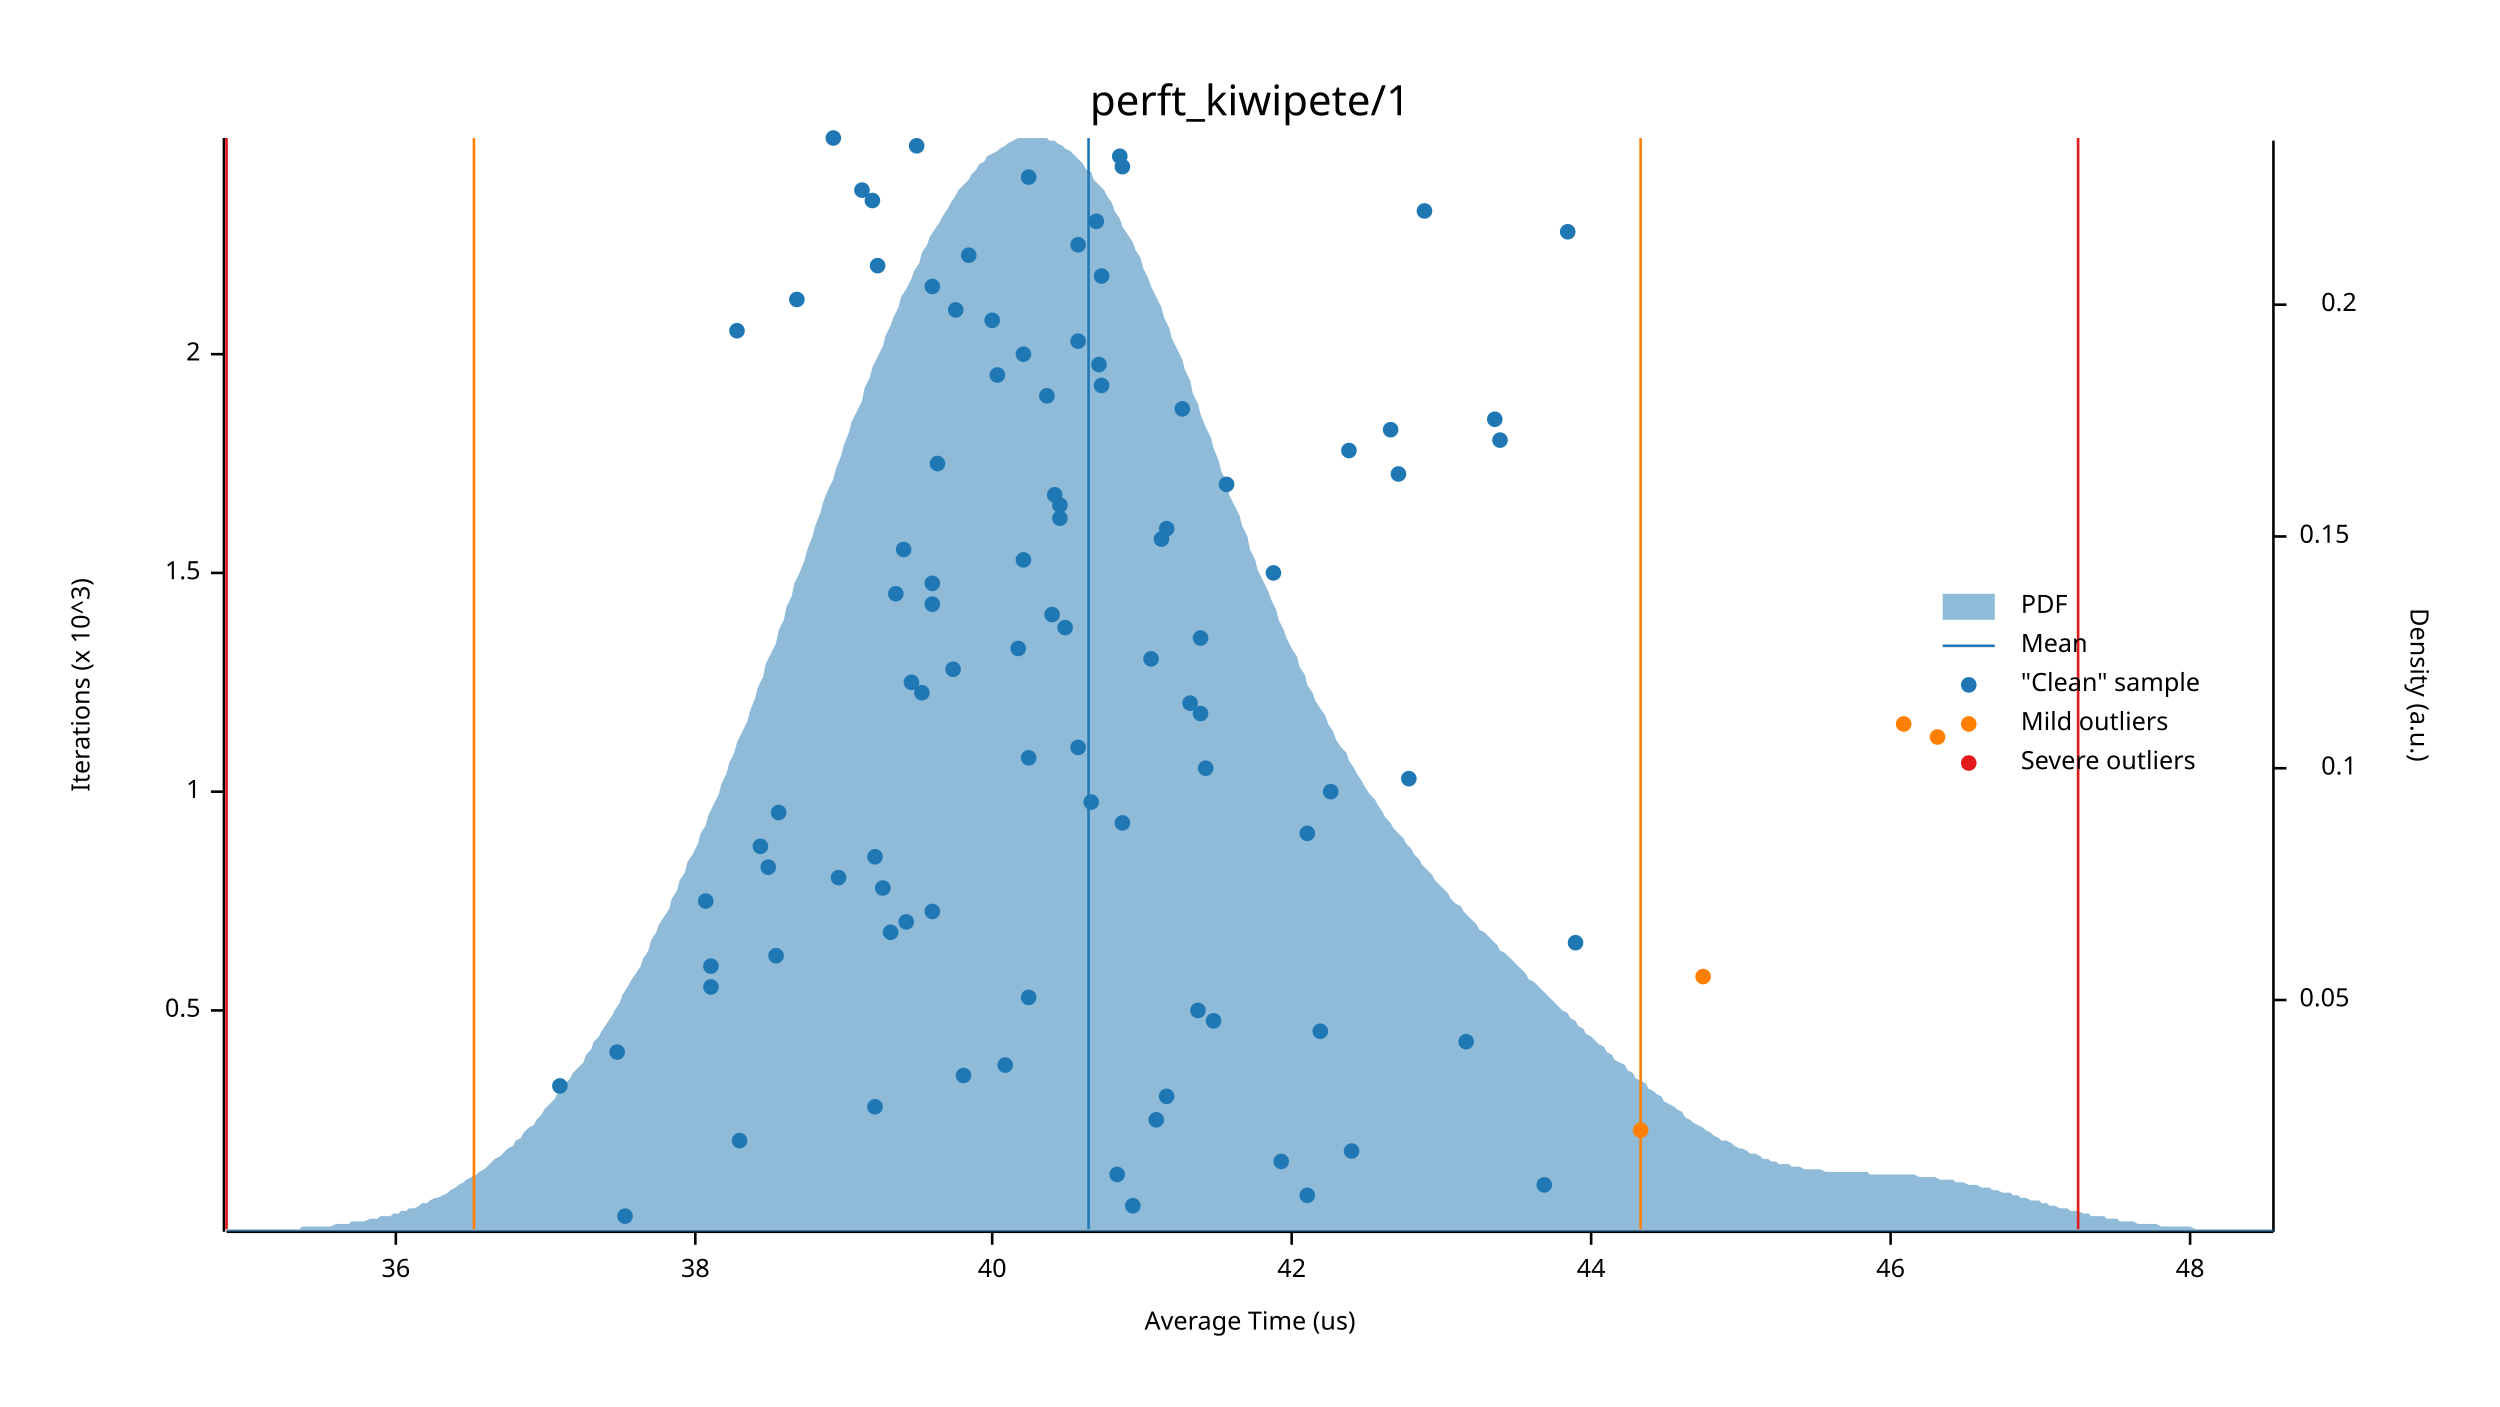
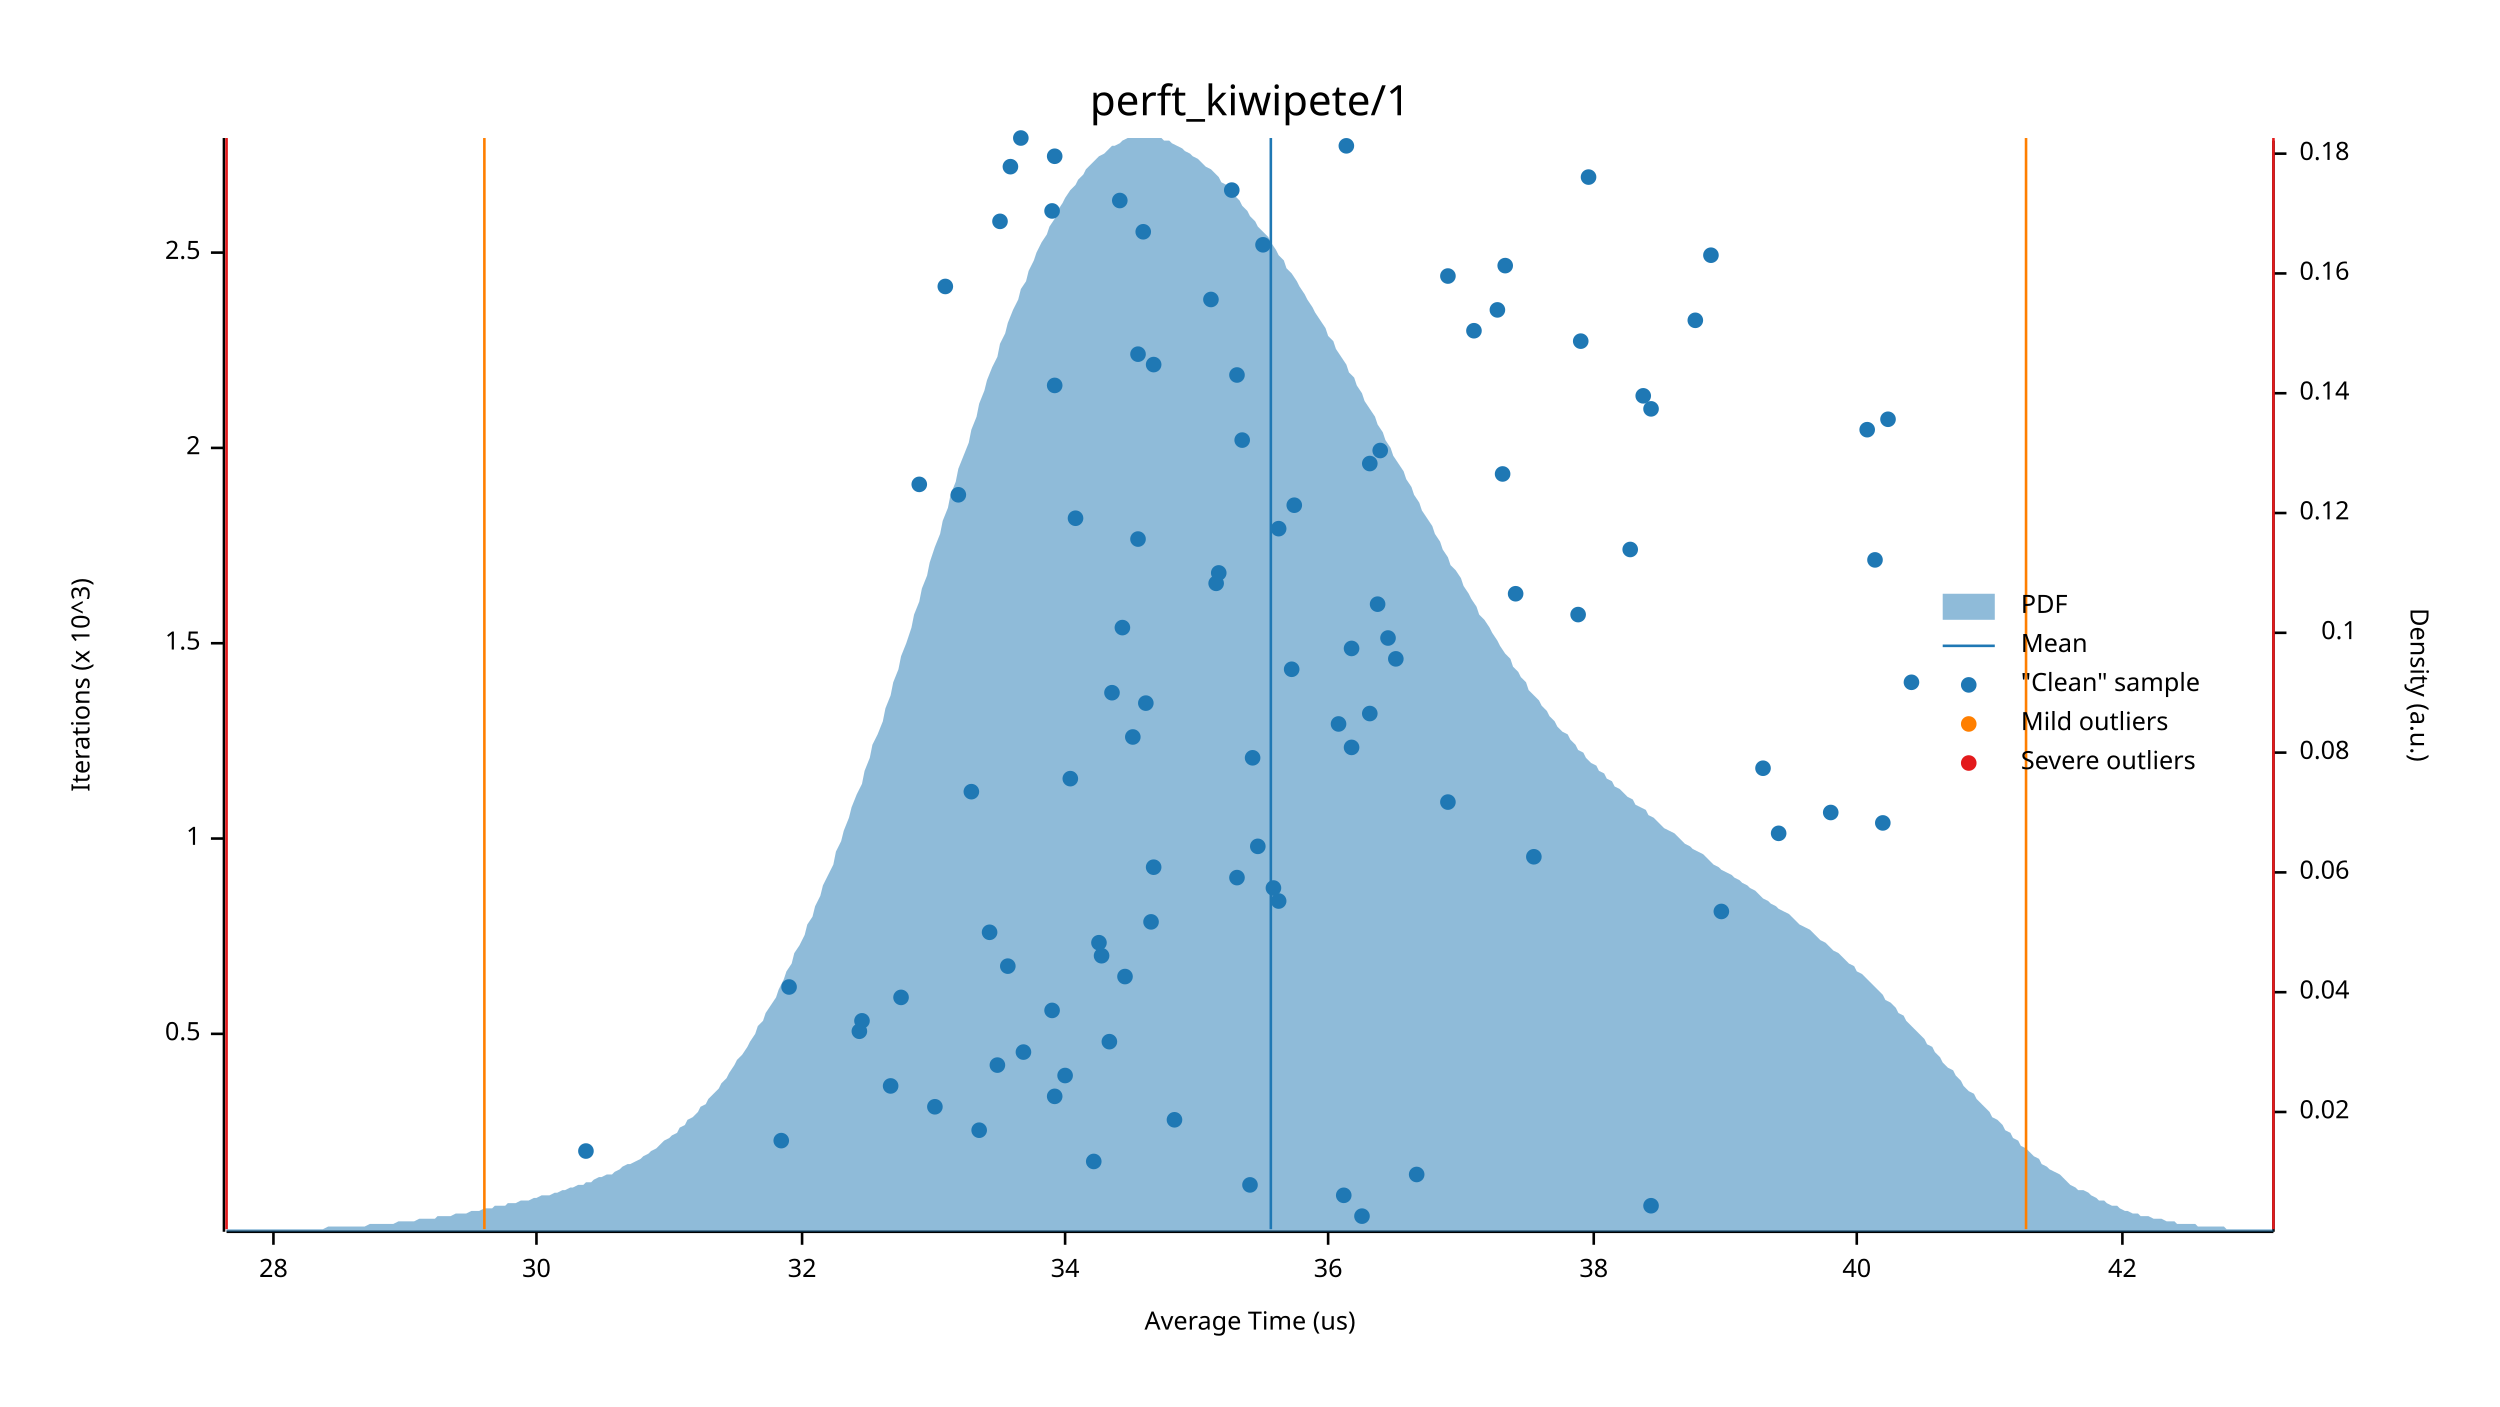
<svg xmlns="http://www.w3.org/2000/svg" width="960" height="540" viewBox="0 0 960 540">
  <text x="480" y="32" dy="0.76em" text-anchor="middle" font-family="sans-serif" font-size="16.129" opacity="1" fill="#000000">
perft_kiwipete/1
</text>
  <text x="27" y="263" dy="0.76em" text-anchor="middle" font-family="sans-serif" font-size="9.677" opacity="1" fill="#000000" transform="rotate(270, 27, 263)">
Iterations (x 10^3)
</text>
  <text x="480" y="513" dy="-0.5ex" text-anchor="middle" font-family="sans-serif" font-size="9.677" opacity="1" fill="#000000">
Average Time (us)
</text>
  <polyline fill="none" opacity="1" stroke="#000000" stroke-width="1" points="86,53 86,473 " />
-   <text x="77" y="388" dy="0.5ex" text-anchor="end" font-family="sans-serif" font-size="9.677" opacity="1" fill="#000000">
+   <text x="77" y="397" dy="0.5ex" text-anchor="end" font-family="sans-serif" font-size="9.677" opacity="1" fill="#000000">
0.5
</text>
-   <polyline fill="none" opacity="1" stroke="#000000" stroke-width="1" points="81,388 86,388 " />
-   <text x="77" y="304" dy="0.5ex" text-anchor="end" font-family="sans-serif" font-size="9.677" opacity="1" fill="#000000">
+   <polyline fill="none" opacity="1" stroke="#000000" stroke-width="1" points="81,397 86,397 " />
+   <text x="77" y="322" dy="0.5ex" text-anchor="end" font-family="sans-serif" font-size="9.677" opacity="1" fill="#000000">
1
</text>
-   <polyline fill="none" opacity="1" stroke="#000000" stroke-width="1" points="81,304 86,304 " />
-   <text x="77" y="220" dy="0.5ex" text-anchor="end" font-family="sans-serif" font-size="9.677" opacity="1" fill="#000000">
+   <polyline fill="none" opacity="1" stroke="#000000" stroke-width="1" points="81,322 86,322 " />
+   <text x="77" y="247" dy="0.5ex" text-anchor="end" font-family="sans-serif" font-size="9.677" opacity="1" fill="#000000">
1.5
</text>
-   <polyline fill="none" opacity="1" stroke="#000000" stroke-width="1" points="81,220 86,220 " />
-   <text x="77" y="136" dy="0.5ex" text-anchor="end" font-family="sans-serif" font-size="9.677" opacity="1" fill="#000000">
+   <polyline fill="none" opacity="1" stroke="#000000" stroke-width="1" points="81,247 86,247 " />
+   <text x="77" y="172" dy="0.5ex" text-anchor="end" font-family="sans-serif" font-size="9.677" opacity="1" fill="#000000">
2
</text>
-   <polyline fill="none" opacity="1" stroke="#000000" stroke-width="1" points="81,136 86,136 " />
+   <polyline fill="none" opacity="1" stroke="#000000" stroke-width="1" points="81,172 86,172 " />
+   <text x="77" y="97" dy="0.5ex" text-anchor="end" font-family="sans-serif" font-size="9.677" opacity="1" fill="#000000">
+ 2.5
+ </text>
+   <polyline fill="none" opacity="1" stroke="#000000" stroke-width="1" points="81,97 86,97 " />
  <polyline fill="none" opacity="1" stroke="#000000" stroke-width="1" points="87,473 873,473 " />
-   <text x="152" y="483" dy="0.76em" text-anchor="middle" font-family="sans-serif" font-size="9.677" opacity="1" fill="#000000">
+   <text x="105" y="483" dy="0.76em" text-anchor="middle" font-family="sans-serif" font-size="9.677" opacity="1" fill="#000000">
+ 28
+ </text>
+   <polyline fill="none" opacity="1" stroke="#000000" stroke-width="1" points="105,473 105,478 " />
+   <text x="206" y="483" dy="0.76em" text-anchor="middle" font-family="sans-serif" font-size="9.677" opacity="1" fill="#000000">
+ 30
+ </text>
+   <polyline fill="none" opacity="1" stroke="#000000" stroke-width="1" points="206,473 206,478 " />
+   <text x="308" y="483" dy="0.76em" text-anchor="middle" font-family="sans-serif" font-size="9.677" opacity="1" fill="#000000">
+ 32
+ </text>
+   <polyline fill="none" opacity="1" stroke="#000000" stroke-width="1" points="308,473 308,478 " />
+   <text x="409" y="483" dy="0.76em" text-anchor="middle" font-family="sans-serif" font-size="9.677" opacity="1" fill="#000000">
+ 34
+ </text>
+   <polyline fill="none" opacity="1" stroke="#000000" stroke-width="1" points="409,473 409,478 " />
+   <text x="510" y="483" dy="0.76em" text-anchor="middle" font-family="sans-serif" font-size="9.677" opacity="1" fill="#000000">
36
</text>
-   <polyline fill="none" opacity="1" stroke="#000000" stroke-width="1" points="152,473 152,478 " />
-   <text x="267" y="483" dy="0.76em" text-anchor="middle" font-family="sans-serif" font-size="9.677" opacity="1" fill="#000000">
+   <polyline fill="none" opacity="1" stroke="#000000" stroke-width="1" points="510,473 510,478 " />
+   <text x="612" y="483" dy="0.76em" text-anchor="middle" font-family="sans-serif" font-size="9.677" opacity="1" fill="#000000">
38
</text>
-   <polyline fill="none" opacity="1" stroke="#000000" stroke-width="1" points="267,473 267,478 " />
-   <text x="381" y="483" dy="0.76em" text-anchor="middle" font-family="sans-serif" font-size="9.677" opacity="1" fill="#000000">
+   <polyline fill="none" opacity="1" stroke="#000000" stroke-width="1" points="612,473 612,478 " />
+   <text x="713" y="483" dy="0.76em" text-anchor="middle" font-family="sans-serif" font-size="9.677" opacity="1" fill="#000000">
40
</text>
-   <polyline fill="none" opacity="1" stroke="#000000" stroke-width="1" points="381,473 381,478 " />
-   <text x="496" y="483" dy="0.76em" text-anchor="middle" font-family="sans-serif" font-size="9.677" opacity="1" fill="#000000">
+   <polyline fill="none" opacity="1" stroke="#000000" stroke-width="1" points="713,473 713,478 " />
+   <text x="815" y="483" dy="0.76em" text-anchor="middle" font-family="sans-serif" font-size="9.677" opacity="1" fill="#000000">
42
</text>
-   <polyline fill="none" opacity="1" stroke="#000000" stroke-width="1" points="496,473 496,478 " />
-   <text x="611" y="483" dy="0.76em" text-anchor="middle" font-family="sans-serif" font-size="9.677" opacity="1" fill="#000000">
- 44
- </text>
-   <polyline fill="none" opacity="1" stroke="#000000" stroke-width="1" points="611,473 611,478 " />
-   <text x="726" y="483" dy="0.76em" text-anchor="middle" font-family="sans-serif" font-size="9.677" opacity="1" fill="#000000">
- 46
- </text>
-   <polyline fill="none" opacity="1" stroke="#000000" stroke-width="1" points="726,473 726,478 " />
-   <text x="841" y="483" dy="0.76em" text-anchor="middle" font-family="sans-serif" font-size="9.677" opacity="1" fill="#000000">
- 48
- </text>
-   <polyline fill="none" opacity="1" stroke="#000000" stroke-width="1" points="841,473 841,478 " />
+   <polyline fill="none" opacity="1" stroke="#000000" stroke-width="1" points="815,473 815,478 " />
  <text x="933" y="263" dy="0.76em" text-anchor="middle" font-family="sans-serif" font-size="9.677" opacity="1" fill="#000000" transform="rotate(90, 933, 263)">
Density (a.u.)
</text>
  <polyline fill="none" opacity="1" stroke="#000000" stroke-width="1" points="873,54 873,473 " />
-   <text x="883" y="384" dy="0.5ex" text-anchor="start" font-family="sans-serif" font-size="9.677" opacity="1" fill="#000000">
- 0.05
- </text>
-   <polyline fill="none" opacity="1" stroke="#000000" stroke-width="1" points="873,384 878,384 " />
-   <text x="905" y="295" dy="0.5ex" text-anchor="end" font-family="sans-serif" font-size="9.677" opacity="1" fill="#000000">
+   <text x="883" y="427" dy="0.5ex" text-anchor="start" font-family="sans-serif" font-size="9.677" opacity="1" fill="#000000">
+ 0.02
+ </text>
+   <polyline fill="none" opacity="1" stroke="#000000" stroke-width="1" points="873,427 878,427 " />
+   <text x="883" y="381" dy="0.5ex" text-anchor="start" font-family="sans-serif" font-size="9.677" opacity="1" fill="#000000">
+ 0.04
+ </text>
+   <polyline fill="none" opacity="1" stroke="#000000" stroke-width="1" points="873,381 878,381 " />
+   <text x="883" y="335" dy="0.5ex" text-anchor="start" font-family="sans-serif" font-size="9.677" opacity="1" fill="#000000">
+ 0.06
+ </text>
+   <polyline fill="none" opacity="1" stroke="#000000" stroke-width="1" points="873,335 878,335 " />
+   <text x="883" y="289" dy="0.5ex" text-anchor="start" font-family="sans-serif" font-size="9.677" opacity="1" fill="#000000">
+ 0.08
+ </text>
+   <polyline fill="none" opacity="1" stroke="#000000" stroke-width="1" points="873,289 878,289 " />
+   <text x="905" y="243" dy="0.5ex" text-anchor="end" font-family="sans-serif" font-size="9.677" opacity="1" fill="#000000">
0.1
</text>
-   <polyline fill="none" opacity="1" stroke="#000000" stroke-width="1" points="873,295 878,295 " />
-   <text x="883" y="206" dy="0.5ex" text-anchor="start" font-family="sans-serif" font-size="9.677" opacity="1" fill="#000000">
- 0.15
- </text>
-   <polyline fill="none" opacity="1" stroke="#000000" stroke-width="1" points="873,206 878,206 " />
-   <text x="905" y="117" dy="0.5ex" text-anchor="end" font-family="sans-serif" font-size="9.677" opacity="1" fill="#000000">
- 0.2
- </text>
-   <polyline fill="none" opacity="1" stroke="#000000" stroke-width="1" points="873,117 878,117 " />
-   <polygon opacity="0.5" fill="#1F78B4" points="87,472 88,472 90,472 91,472 93,472 94,472 96,472 98,472 99,472 101,472 102,472 104,472 105,472 107,472 109,472 110,472 112,472 113,472 115,472 116,471 118,471 120,471 121,471 123,471 124,471 126,471 127,471 129,470 131,470 132,470 134,470 135,469 137,469 138,469 140,469 142,468 143,468 145,468 146,467 148,467 150,467 151,466 153,466 154,465 156,465 157,464 159,464 161,463 162,462 164,462 165,461 167,460 168,460 170,459 172,458 173,457 175,456 176,455 178,454 179,453 181,452 183,451 184,450 186,449 187,448 189,446 190,445 192,444 194,442 195,441 197,440 198,438 200,437 201,435 203,433 205,432 206,430 208,428 209,426 211,424 213,422 214,420 216,418 217,416 219,414 220,412 222,410 224,408 225,405 227,403 228,400 230,398 231,396 233,393 235,390 236,388 238,385 239,382 241,379 242,377 244,374 246,371 247,368 249,365 250,361 252,358 253,355 255,352 257,349 258,345 260,342 261,338 263,335 264,331 266,328 268,324 269,320 271,317 272,313 274,309 276,305 277,301 279,297 280,293 282,289 283,285 285,281 287,277 288,273 290,268 291,264 293,260 294,255 296,251 298,247 299,242 301,238 302,233 304,229 305,224 307,220 309,215 310,211 312,206 313,202 315,197 316,193 318,188 320,184 321,180 323,175 324,171 326,166 327,162 329,158 331,154 332,149 334,145 335,141 337,137 339,133 340,129 342,125 343,122 345,118 346,114 348,111 350,107 351,104 353,101 354,97 356,94 357,91 359,88 361,85 362,83 364,80 365,78 367,75 368,73 370,71 372,69 373,67 375,65 376,63 378,62 379,60 381,59 383,58 384,57 386,56 387,55 389,54 391,53 392,53 394,53 395,53 397,53 398,53 400,53 402,53 403,54 405,54 406,55 408,56 409,57 411,58 413,60 414,61 416,63 417,65 419,66 420,69 422,71 424,73 425,75 427,78 428,81 430,84 431,87 433,90 435,93 436,96 438,99 439,103 441,107 442,110 444,114 446,118 447,122 449,126 450,130 452,134 454,138 455,142 457,146 458,151 460,155 461,159 463,164 465,168 466,172 468,177 469,181 471,185 472,190 474,194 476,198 477,202 479,206 480,211 482,215 483,219 485,223 487,227 488,230 490,234 491,238 493,242 494,245 496,249 498,252 499,256 501,259 502,263 504,266 505,269 507,272 509,275 510,278 512,281 513,284 515,287 517,289 518,292 520,295 521,297 523,300 524,302 526,305 528,307 529,309 531,312 532,314 534,316 535,318 537,320 539,322 540,324 542,326 543,328 545,330 546,332 548,334 550,336 551,338 553,340 554,341 556,343 557,345 559,347 561,348 562,350 564,352 565,353 567,355 568,357 570,358 572,360 573,361 575,363 576,365 578,366 580,368 581,369 583,371 584,372 586,374 587,376 589,377 591,379 592,380 594,382 595,383 597,385 598,386 600,388 602,389 603,391 605,392 606,394 608,395 609,397 611,398 613,400 614,401 616,402 617,404 619,405 620,407 622,408 624,409 625,411 627,412 628,414 630,415 632,416 633,418 635,419 636,420 638,421 639,423 641,424 643,425 644,426 646,427 647,429 649,430 650,431 652,432 654,433 655,434 657,435 658,436 660,437 661,438 663,438 665,439 666,440 668,441 669,441 671,442 672,443 674,443 676,444 677,445 679,445 680,446 682,446 683,447 685,447 687,447 688,448 690,448 691,448 693,449 695,449 696,449 698,449 699,449 701,450 702,450 704,450 706,450 707,450 709,450 710,450 712,450 713,450 715,450 717,450 718,451 720,451 721,451 723,451 724,451 726,451 728,451 729,451 731,451 732,451 734,451 735,451 737,452 739,452 740,452 742,452 743,452 745,453 746,453 748,453 750,453 751,454 753,454 754,454 756,455 758,455 759,455 761,456 762,456 764,456 765,457 767,457 769,458 770,458 772,458 773,459 775,459 776,460 778,460 780,461 781,461 783,461 784,462 786,462 787,463 789,463 791,464 792,464 794,464 795,465 797,465 798,465 800,466 802,466 803,467 805,467 806,467 808,467 809,468 811,468 813,468 814,469 816,469 817,469 819,469 821,470 822,470 824,470 825,470 827,470 828,470 830,471 832,471 833,471 835,471 836,471 838,471 839,471 841,471 843,472 844,472 846,472 847,472 849,472 850,472 852,472 854,472 855,472 857,472 858,472 860,472 861,472 863,472 865,472 866,472 868,472 869,472 871,472 873,472 873,473 87,473 " />
-   <polyline fill="none" opacity="1" stroke="#1F78B4" stroke-width="1" points="418,472 418,53 " />
-   <polyline fill="none" opacity="1" stroke="#FF7F00" stroke-width="1" points="182,472 182,53 " />
-   <polyline fill="none" opacity="1" stroke="#FF7F00" stroke-width="1" points="630,472 630,53 " />
+   <polyline fill="none" opacity="1" stroke="#000000" stroke-width="1" points="873,243 878,243 " />
+   <text x="883" y="197" dy="0.5ex" text-anchor="start" font-family="sans-serif" font-size="9.677" opacity="1" fill="#000000">
+ 0.12
+ </text>
+   <polyline fill="none" opacity="1" stroke="#000000" stroke-width="1" points="873,197 878,197 " />
+   <text x="883" y="151" dy="0.5ex" text-anchor="start" font-family="sans-serif" font-size="9.677" opacity="1" fill="#000000">
+ 0.14
+ </text>
+   <polyline fill="none" opacity="1" stroke="#000000" stroke-width="1" points="873,151 878,151 " />
+   <text x="883" y="105" dy="0.5ex" text-anchor="start" font-family="sans-serif" font-size="9.677" opacity="1" fill="#000000">
+ 0.16
+ </text>
+   <polyline fill="none" opacity="1" stroke="#000000" stroke-width="1" points="873,105 878,105 " />
+   <text x="883" y="59" dy="0.5ex" text-anchor="start" font-family="sans-serif" font-size="9.677" opacity="1" fill="#000000">
+ 0.18
+ </text>
+   <polyline fill="none" opacity="1" stroke="#000000" stroke-width="1" points="873,59 878,59 " />
+   <polygon opacity="0.5" fill="#1F78B4" points="87,472 88,472 90,472 91,472 93,472 94,472 96,472 98,472 99,472 101,472 102,472 104,472 105,472 107,472 109,472 110,472 112,472 113,472 115,472 116,472 118,472 120,472 121,472 123,472 124,472 126,471 127,471 129,471 131,471 132,471 134,471 135,471 137,471 138,471 140,471 142,470 143,470 145,470 146,470 148,470 150,470 151,470 153,469 154,469 156,469 157,469 159,469 161,468 162,468 164,468 165,468 167,468 168,467 170,467 172,467 173,467 175,466 176,466 178,466 179,466 181,465 183,465 184,465 186,464 187,464 189,464 190,463 192,463 194,463 195,462 197,462 198,462 200,461 201,461 203,461 205,460 206,460 208,459 209,459 211,459 213,458 214,458 216,457 217,457 219,456 220,456 222,455 224,455 225,454 227,454 228,453 230,452 231,452 233,451 235,451 236,450 238,449 239,448 241,447 242,447 244,446 246,445 247,444 249,443 250,442 252,441 253,440 255,438 257,437 258,436 260,435 261,433 263,432 264,430 266,429 268,427 269,425 271,424 272,422 274,420 276,418 277,416 279,414 280,412 282,409 283,407 285,405 287,402 288,400 290,397 291,394 293,392 294,389 296,386 298,383 299,380 301,376 302,373 304,370 305,366 307,363 309,359 310,355 312,352 313,348 315,344 316,340 318,336 320,332 321,327 323,323 324,319 326,314 327,310 329,305 331,301 332,296 334,291 335,286 337,282 339,277 340,272 342,267 343,262 345,257 346,252 348,247 350,241 351,236 353,231 354,226 356,221 357,216 359,210 361,205 362,200 364,195 365,190 367,185 368,180 370,175 372,170 373,165 375,160 376,155 378,150 379,146 381,141 383,137 384,132 386,128 387,124 389,119 391,115 392,111 394,108 395,104 397,100 398,97 400,93 402,90 403,87 405,84 406,81 408,78 409,76 411,73 413,71 414,69 416,67 417,65 419,63 420,62 422,60 424,59 425,58 427,56 428,56 430,55 431,54 433,53 435,53 436,53 438,53 439,53 441,53 442,53 444,53 446,53 447,54 449,54 450,55 452,56 454,57 455,58 457,59 458,60 460,61 461,62 463,64 465,65 466,66 468,68 469,70 471,71 472,73 474,75 476,77 477,79 479,81 480,83 482,85 483,87 485,89 487,91 488,93 490,96 491,98 493,100 494,103 496,105 498,108 499,110 501,113 502,115 504,118 505,120 507,123 509,126 510,129 512,131 513,134 515,137 517,140 518,143 520,145 521,148 523,151 524,154 526,157 528,160 529,163 531,166 532,169 534,172 535,175 537,178 539,181 540,184 542,187 543,190 545,193 546,196 548,199 550,202 551,205 553,208 554,211 556,214 557,217 559,219 561,222 562,225 564,228 565,230 567,233 568,236 570,238 572,241 573,243 575,246 576,248 578,251 580,253 581,256 583,258 584,260 586,262 587,265 589,267 591,269 592,271 594,273 595,275 597,277 598,279 600,281 602,282 603,284 605,286 606,288 608,289 609,291 611,293 613,294 614,296 616,297 617,299 619,300 620,302 622,303 624,305 625,306 627,307 628,309 630,310 632,311 633,313 635,314 636,315 638,317 639,318 641,319 643,320 644,321 646,323 647,324 649,325 650,326 652,327 654,328 655,329 657,331 658,332 660,333 661,334 663,335 665,336 666,337 668,338 669,339 671,340 672,341 674,342 676,344 677,345 679,346 680,347 682,348 683,349 685,350 687,351 688,352 690,354 691,355 693,356 695,357 696,358 698,360 699,361 701,362 702,363 704,365 706,366 707,367 709,369 710,370 712,371 713,373 715,374 717,376 718,377 720,379 721,380 723,382 724,384 726,385 728,387 729,389 731,390 732,392 734,394 735,395 737,397 739,399 740,401 742,402 743,404 745,406 746,408 748,410 750,411 751,413 753,415 754,417 756,419 758,420 759,422 761,424 762,425 764,427 765,429 767,430 769,432 770,434 772,435 773,437 775,438 776,440 778,441 780,443 781,444 783,445 784,447 786,448 787,449 789,450 791,451 792,452 794,454 795,455 797,456 798,457 800,457 802,458 803,459 805,460 806,461 808,461 809,462 811,463 813,463 814,464 816,465 817,465 819,466 821,466 822,467 824,467 825,467 827,468 828,468 830,468 832,469 833,469 835,469 836,470 838,470 839,470 841,470 843,470 844,471 846,471 847,471 849,471 850,471 852,471 854,471 855,472 857,472 858,472 860,472 861,472 863,472 865,472 866,472 868,472 869,472 871,472 873,472 873,473 87,473 " />
+   <polyline fill="none" opacity="1" stroke="#1F78B4" stroke-width="1" points="488,472 488,53 " />
+   <polyline fill="none" opacity="1" stroke="#FF7F00" stroke-width="1" points="186,472 186,53 " />
+   <polyline fill="none" opacity="1" stroke="#FF7F00" stroke-width="1" points="778,472 778,53 " />
  <polyline fill="none" opacity="1" stroke="#E31A1C" stroke-width="1" points="87,472 87,53 " />
-   <polyline fill="none" opacity="1" stroke="#E31A1C" stroke-width="1" points="798,472 798,53 " />
-   <circle cx="240" cy="467" r="3" opacity="1" fill="#1F78B4" stroke="none" />
-   <circle cx="435" cy="463" r="3" opacity="1" fill="#1F78B4" stroke="none" />
-   <circle cx="502" cy="459" r="3" opacity="1" fill="#1F78B4" stroke="none" />
-   <circle cx="593" cy="455" r="3" opacity="1" fill="#1F78B4" stroke="none" />
-   <circle cx="429" cy="451" r="3" opacity="1" fill="#1F78B4" stroke="none" />
-   <circle cx="492" cy="446" r="3" opacity="1" fill="#1F78B4" stroke="none" />
-   <circle cx="519" cy="442" r="3" opacity="1" fill="#1F78B4" stroke="none" />
-   <circle cx="284" cy="438" r="3" opacity="1" fill="#1F78B4" stroke="none" />
-   <circle cx="444" cy="430" r="3" opacity="1" fill="#1F78B4" stroke="none" />
-   <circle cx="336" cy="425" r="3" opacity="1" fill="#1F78B4" stroke="none" />
-   <circle cx="448" cy="421" r="3" opacity="1" fill="#1F78B4" stroke="none" />
-   <circle cx="215" cy="417" r="3" opacity="1" fill="#1F78B4" stroke="none" />
-   <circle cx="370" cy="413" r="3" opacity="1" fill="#1F78B4" stroke="none" />
-   <circle cx="386" cy="409" r="3" opacity="1" fill="#1F78B4" stroke="none" />
-   <circle cx="237" cy="404" r="3" opacity="1" fill="#1F78B4" stroke="none" />
-   <circle cx="563" cy="400" r="3" opacity="1" fill="#1F78B4" stroke="none" />
-   <circle cx="507" cy="396" r="3" opacity="1" fill="#1F78B4" stroke="none" />
-   <circle cx="466" cy="392" r="3" opacity="1" fill="#1F78B4" stroke="none" />
-   <circle cx="460" cy="388" r="3" opacity="1" fill="#1F78B4" stroke="none" />
-   <circle cx="395" cy="383" r="3" opacity="1" fill="#1F78B4" stroke="none" />
-   <circle cx="273" cy="379" r="3" opacity="1" fill="#1F78B4" stroke="none" />
-   <circle cx="273" cy="371" r="3" opacity="1" fill="#1F78B4" stroke="none" />
-   <circle cx="298" cy="367" r="3" opacity="1" fill="#1F78B4" stroke="none" />
-   <circle cx="605" cy="362" r="3" opacity="1" fill="#1F78B4" stroke="none" />
-   <circle cx="342" cy="358" r="3" opacity="1" fill="#1F78B4" stroke="none" />
-   <circle cx="348" cy="354" r="3" opacity="1" fill="#1F78B4" stroke="none" />
-   <circle cx="358" cy="350" r="3" opacity="1" fill="#1F78B4" stroke="none" />
-   <circle cx="271" cy="346" r="3" opacity="1" fill="#1F78B4" stroke="none" />
-   <circle cx="339" cy="341" r="3" opacity="1" fill="#1F78B4" stroke="none" />
-   <circle cx="322" cy="337" r="3" opacity="1" fill="#1F78B4" stroke="none" />
-   <circle cx="295" cy="333" r="3" opacity="1" fill="#1F78B4" stroke="none" />
-   <circle cx="336" cy="329" r="3" opacity="1" fill="#1F78B4" stroke="none" />
-   <circle cx="292" cy="325" r="3" opacity="1" fill="#1F78B4" stroke="none" />
-   <circle cx="502" cy="320" r="3" opacity="1" fill="#1F78B4" stroke="none" />
-   <circle cx="431" cy="316" r="3" opacity="1" fill="#1F78B4" stroke="none" />
-   <circle cx="299" cy="312" r="3" opacity="1" fill="#1F78B4" stroke="none" />
-   <circle cx="419" cy="308" r="3" opacity="1" fill="#1F78B4" stroke="none" />
-   <circle cx="511" cy="304" r="3" opacity="1" fill="#1F78B4" stroke="none" />
-   <circle cx="541" cy="299" r="3" opacity="1" fill="#1F78B4" stroke="none" />
-   <circle cx="463" cy="295" r="3" opacity="1" fill="#1F78B4" stroke="none" />
-   <circle cx="395" cy="291" r="3" opacity="1" fill="#1F78B4" stroke="none" />
-   <circle cx="414" cy="287" r="3" opacity="1" fill="#1F78B4" stroke="none" />
-   <circle cx="461" cy="274" r="3" opacity="1" fill="#1F78B4" stroke="none" />
-   <circle cx="457" cy="270" r="3" opacity="1" fill="#1F78B4" stroke="none" />
-   <circle cx="354" cy="266" r="3" opacity="1" fill="#1F78B4" stroke="none" />
-   <circle cx="350" cy="262" r="3" opacity="1" fill="#1F78B4" stroke="none" />
-   <circle cx="366" cy="257" r="3" opacity="1" fill="#1F78B4" stroke="none" />
-   <circle cx="442" cy="253" r="3" opacity="1" fill="#1F78B4" stroke="none" />
-   <circle cx="391" cy="249" r="3" opacity="1" fill="#1F78B4" stroke="none" />
-   <circle cx="461" cy="245" r="3" opacity="1" fill="#1F78B4" stroke="none" />
-   <circle cx="409" cy="241" r="3" opacity="1" fill="#1F78B4" stroke="none" />
-   <circle cx="404" cy="236" r="3" opacity="1" fill="#1F78B4" stroke="none" />
-   <circle cx="358" cy="232" r="3" opacity="1" fill="#1F78B4" stroke="none" />
-   <circle cx="344" cy="228" r="3" opacity="1" fill="#1F78B4" stroke="none" />
-   <circle cx="358" cy="224" r="3" opacity="1" fill="#1F78B4" stroke="none" />
-   <circle cx="489" cy="220" r="3" opacity="1" fill="#1F78B4" stroke="none" />
-   <circle cx="393" cy="215" r="3" opacity="1" fill="#1F78B4" stroke="none" />
-   <circle cx="347" cy="211" r="3" opacity="1" fill="#1F78B4" stroke="none" />
-   <circle cx="446" cy="207" r="3" opacity="1" fill="#1F78B4" stroke="none" />
-   <circle cx="448" cy="203" r="3" opacity="1" fill="#1F78B4" stroke="none" />
-   <circle cx="407" cy="199" r="3" opacity="1" fill="#1F78B4" stroke="none" />
-   <circle cx="407" cy="194" r="3" opacity="1" fill="#1F78B4" stroke="none" />
-   <circle cx="405" cy="190" r="3" opacity="1" fill="#1F78B4" stroke="none" />
-   <circle cx="471" cy="186" r="3" opacity="1" fill="#1F78B4" stroke="none" />
-   <circle cx="537" cy="182" r="3" opacity="1" fill="#1F78B4" stroke="none" />
-   <circle cx="360" cy="178" r="3" opacity="1" fill="#1F78B4" stroke="none" />
-   <circle cx="518" cy="173" r="3" opacity="1" fill="#1F78B4" stroke="none" />
-   <circle cx="576" cy="169" r="3" opacity="1" fill="#1F78B4" stroke="none" />
-   <circle cx="534" cy="165" r="3" opacity="1" fill="#1F78B4" stroke="none" />
-   <circle cx="574" cy="161" r="3" opacity="1" fill="#1F78B4" stroke="none" />
-   <circle cx="454" cy="157" r="3" opacity="1" fill="#1F78B4" stroke="none" />
-   <circle cx="402" cy="152" r="3" opacity="1" fill="#1F78B4" stroke="none" />
-   <circle cx="423" cy="148" r="3" opacity="1" fill="#1F78B4" stroke="none" />
-   <circle cx="383" cy="144" r="3" opacity="1" fill="#1F78B4" stroke="none" />
-   <circle cx="422" cy="140" r="3" opacity="1" fill="#1F78B4" stroke="none" />
-   <circle cx="393" cy="136" r="3" opacity="1" fill="#1F78B4" stroke="none" />
-   <circle cx="414" cy="131" r="3" opacity="1" fill="#1F78B4" stroke="none" />
-   <circle cx="283" cy="127" r="3" opacity="1" fill="#1F78B4" stroke="none" />
-   <circle cx="381" cy="123" r="3" opacity="1" fill="#1F78B4" stroke="none" />
-   <circle cx="367" cy="119" r="3" opacity="1" fill="#1F78B4" stroke="none" />
-   <circle cx="306" cy="115" r="3" opacity="1" fill="#1F78B4" stroke="none" />
-   <circle cx="358" cy="110" r="3" opacity="1" fill="#1F78B4" stroke="none" />
-   <circle cx="423" cy="106" r="3" opacity="1" fill="#1F78B4" stroke="none" />
-   <circle cx="337" cy="102" r="3" opacity="1" fill="#1F78B4" stroke="none" />
-   <circle cx="372" cy="98" r="3" opacity="1" fill="#1F78B4" stroke="none" />
-   <circle cx="414" cy="94" r="3" opacity="1" fill="#1F78B4" stroke="none" />
-   <circle cx="602" cy="89" r="3" opacity="1" fill="#1F78B4" stroke="none" />
-   <circle cx="421" cy="85" r="3" opacity="1" fill="#1F78B4" stroke="none" />
-   <circle cx="547" cy="81" r="3" opacity="1" fill="#1F78B4" stroke="none" />
-   <circle cx="335" cy="77" r="3" opacity="1" fill="#1F78B4" stroke="none" />
-   <circle cx="331" cy="73" r="3" opacity="1" fill="#1F78B4" stroke="none" />
-   <circle cx="395" cy="68" r="3" opacity="1" fill="#1F78B4" stroke="none" />
-   <circle cx="431" cy="64" r="3" opacity="1" fill="#1F78B4" stroke="none" />
-   <circle cx="430" cy="60" r="3" opacity="1" fill="#1F78B4" stroke="none" />
-   <circle cx="352" cy="56" r="3" opacity="1" fill="#1F78B4" stroke="none" />
-   <circle cx="320" cy="53" r="3" opacity="1" fill="#1F78B4" stroke="none" />
-   <circle cx="630" cy="434" r="3" opacity="1" fill="#FF7F00" stroke="none" />
-   <circle cx="654" cy="375" r="3" opacity="1" fill="#FF7F00" stroke="none" />
-   <circle cx="744" cy="283" r="3" opacity="1" fill="#FF7F00" stroke="none" />
-   <circle cx="731" cy="278" r="3" opacity="1" fill="#FF7F00" stroke="none" />
+   <polyline fill="none" opacity="1" stroke="#E31A1C" stroke-width="1" points="873,472 873,53 " />
+   <circle cx="523" cy="467" r="3" opacity="1" fill="#1F78B4" stroke="none" />
+   <circle cx="634" cy="463" r="3" opacity="1" fill="#1F78B4" stroke="none" />
+   <circle cx="516" cy="459" r="3" opacity="1" fill="#1F78B4" stroke="none" />
+   <circle cx="480" cy="455" r="3" opacity="1" fill="#1F78B4" stroke="none" />
+   <circle cx="544" cy="451" r="3" opacity="1" fill="#1F78B4" stroke="none" />
+   <circle cx="420" cy="446" r="3" opacity="1" fill="#1F78B4" stroke="none" />
+   <circle cx="225" cy="442" r="3" opacity="1" fill="#1F78B4" stroke="none" />
+   <circle cx="300" cy="438" r="3" opacity="1" fill="#1F78B4" stroke="none" />
+   <circle cx="376" cy="434" r="3" opacity="1" fill="#1F78B4" stroke="none" />
+   <circle cx="451" cy="430" r="3" opacity="1" fill="#1F78B4" stroke="none" />
+   <circle cx="359" cy="425" r="3" opacity="1" fill="#1F78B4" stroke="none" />
+   <circle cx="405" cy="421" r="3" opacity="1" fill="#1F78B4" stroke="none" />
+   <circle cx="342" cy="417" r="3" opacity="1" fill="#1F78B4" stroke="none" />
+   <circle cx="409" cy="413" r="3" opacity="1" fill="#1F78B4" stroke="none" />
+   <circle cx="383" cy="409" r="3" opacity="1" fill="#1F78B4" stroke="none" />
+   <circle cx="393" cy="404" r="3" opacity="1" fill="#1F78B4" stroke="none" />
+   <circle cx="426" cy="400" r="3" opacity="1" fill="#1F78B4" stroke="none" />
+   <circle cx="330" cy="396" r="3" opacity="1" fill="#1F78B4" stroke="none" />
+   <circle cx="331" cy="392" r="3" opacity="1" fill="#1F78B4" stroke="none" />
+   <circle cx="404" cy="388" r="3" opacity="1" fill="#1F78B4" stroke="none" />
+   <circle cx="346" cy="383" r="3" opacity="1" fill="#1F78B4" stroke="none" />
+   <circle cx="303" cy="379" r="3" opacity="1" fill="#1F78B4" stroke="none" />
+   <circle cx="432" cy="375" r="3" opacity="1" fill="#1F78B4" stroke="none" />
+   <circle cx="387" cy="371" r="3" opacity="1" fill="#1F78B4" stroke="none" />
+   <circle cx="423" cy="367" r="3" opacity="1" fill="#1F78B4" stroke="none" />
+   <circle cx="422" cy="362" r="3" opacity="1" fill="#1F78B4" stroke="none" />
+   <circle cx="380" cy="358" r="3" opacity="1" fill="#1F78B4" stroke="none" />
+   <circle cx="442" cy="354" r="3" opacity="1" fill="#1F78B4" stroke="none" />
+   <circle cx="661" cy="350" r="3" opacity="1" fill="#1F78B4" stroke="none" />
+   <circle cx="491" cy="346" r="3" opacity="1" fill="#1F78B4" stroke="none" />
+   <circle cx="489" cy="341" r="3" opacity="1" fill="#1F78B4" stroke="none" />
+   <circle cx="475" cy="337" r="3" opacity="1" fill="#1F78B4" stroke="none" />
+   <circle cx="443" cy="333" r="3" opacity="1" fill="#1F78B4" stroke="none" />
+   <circle cx="589" cy="329" r="3" opacity="1" fill="#1F78B4" stroke="none" />
+   <circle cx="483" cy="325" r="3" opacity="1" fill="#1F78B4" stroke="none" />
+   <circle cx="683" cy="320" r="3" opacity="1" fill="#1F78B4" stroke="none" />
+   <circle cx="723" cy="316" r="3" opacity="1" fill="#1F78B4" stroke="none" />
+   <circle cx="703" cy="312" r="3" opacity="1" fill="#1F78B4" stroke="none" />
+   <circle cx="556" cy="308" r="3" opacity="1" fill="#1F78B4" stroke="none" />
+   <circle cx="373" cy="304" r="3" opacity="1" fill="#1F78B4" stroke="none" />
+   <circle cx="411" cy="299" r="3" opacity="1" fill="#1F78B4" stroke="none" />
+   <circle cx="677" cy="295" r="3" opacity="1" fill="#1F78B4" stroke="none" />
+   <circle cx="481" cy="291" r="3" opacity="1" fill="#1F78B4" stroke="none" />
+   <circle cx="519" cy="287" r="3" opacity="1" fill="#1F78B4" stroke="none" />
+   <circle cx="435" cy="283" r="3" opacity="1" fill="#1F78B4" stroke="none" />
+   <circle cx="514" cy="278" r="3" opacity="1" fill="#1F78B4" stroke="none" />
+   <circle cx="526" cy="274" r="3" opacity="1" fill="#1F78B4" stroke="none" />
+   <circle cx="440" cy="270" r="3" opacity="1" fill="#1F78B4" stroke="none" />
+   <circle cx="427" cy="266" r="3" opacity="1" fill="#1F78B4" stroke="none" />
+   <circle cx="734" cy="262" r="3" opacity="1" fill="#1F78B4" stroke="none" />
+   <circle cx="496" cy="257" r="3" opacity="1" fill="#1F78B4" stroke="none" />
+   <circle cx="536" cy="253" r="3" opacity="1" fill="#1F78B4" stroke="none" />
+   <circle cx="519" cy="249" r="3" opacity="1" fill="#1F78B4" stroke="none" />
+   <circle cx="533" cy="245" r="3" opacity="1" fill="#1F78B4" stroke="none" />
+   <circle cx="431" cy="241" r="3" opacity="1" fill="#1F78B4" stroke="none" />
+   <circle cx="606" cy="236" r="3" opacity="1" fill="#1F78B4" stroke="none" />
+   <circle cx="529" cy="232" r="3" opacity="1" fill="#1F78B4" stroke="none" />
+   <circle cx="582" cy="228" r="3" opacity="1" fill="#1F78B4" stroke="none" />
+   <circle cx="467" cy="224" r="3" opacity="1" fill="#1F78B4" stroke="none" />
+   <circle cx="468" cy="220" r="3" opacity="1" fill="#1F78B4" stroke="none" />
+   <circle cx="720" cy="215" r="3" opacity="1" fill="#1F78B4" stroke="none" />
+   <circle cx="626" cy="211" r="3" opacity="1" fill="#1F78B4" stroke="none" />
+   <circle cx="437" cy="207" r="3" opacity="1" fill="#1F78B4" stroke="none" />
+   <circle cx="491" cy="203" r="3" opacity="1" fill="#1F78B4" stroke="none" />
+   <circle cx="413" cy="199" r="3" opacity="1" fill="#1F78B4" stroke="none" />
+   <circle cx="497" cy="194" r="3" opacity="1" fill="#1F78B4" stroke="none" />
+   <circle cx="368" cy="190" r="3" opacity="1" fill="#1F78B4" stroke="none" />
+   <circle cx="353" cy="186" r="3" opacity="1" fill="#1F78B4" stroke="none" />
+   <circle cx="577" cy="182" r="3" opacity="1" fill="#1F78B4" stroke="none" />
+   <circle cx="526" cy="178" r="3" opacity="1" fill="#1F78B4" stroke="none" />
+   <circle cx="530" cy="173" r="3" opacity="1" fill="#1F78B4" stroke="none" />
+   <circle cx="477" cy="169" r="3" opacity="1" fill="#1F78B4" stroke="none" />
+   <circle cx="717" cy="165" r="3" opacity="1" fill="#1F78B4" stroke="none" />
+   <circle cx="725" cy="161" r="3" opacity="1" fill="#1F78B4" stroke="none" />
+   <circle cx="634" cy="157" r="3" opacity="1" fill="#1F78B4" stroke="none" />
+   <circle cx="631" cy="152" r="3" opacity="1" fill="#1F78B4" stroke="none" />
+   <circle cx="405" cy="148" r="3" opacity="1" fill="#1F78B4" stroke="none" />
+   <circle cx="475" cy="144" r="3" opacity="1" fill="#1F78B4" stroke="none" />
+   <circle cx="443" cy="140" r="3" opacity="1" fill="#1F78B4" stroke="none" />
+   <circle cx="437" cy="136" r="3" opacity="1" fill="#1F78B4" stroke="none" />
+   <circle cx="607" cy="131" r="3" opacity="1" fill="#1F78B4" stroke="none" />
+   <circle cx="566" cy="127" r="3" opacity="1" fill="#1F78B4" stroke="none" />
+   <circle cx="651" cy="123" r="3" opacity="1" fill="#1F78B4" stroke="none" />
+   <circle cx="575" cy="119" r="3" opacity="1" fill="#1F78B4" stroke="none" />
+   <circle cx="465" cy="115" r="3" opacity="1" fill="#1F78B4" stroke="none" />
+   <circle cx="363" cy="110" r="3" opacity="1" fill="#1F78B4" stroke="none" />
+   <circle cx="556" cy="106" r="3" opacity="1" fill="#1F78B4" stroke="none" />
+   <circle cx="578" cy="102" r="3" opacity="1" fill="#1F78B4" stroke="none" />
+   <circle cx="657" cy="98" r="3" opacity="1" fill="#1F78B4" stroke="none" />
+   <circle cx="485" cy="94" r="3" opacity="1" fill="#1F78B4" stroke="none" />
+   <circle cx="439" cy="89" r="3" opacity="1" fill="#1F78B4" stroke="none" />
+   <circle cx="384" cy="85" r="3" opacity="1" fill="#1F78B4" stroke="none" />
+   <circle cx="404" cy="81" r="3" opacity="1" fill="#1F78B4" stroke="none" />
+   <circle cx="430" cy="77" r="3" opacity="1" fill="#1F78B4" stroke="none" />
+   <circle cx="473" cy="73" r="3" opacity="1" fill="#1F78B4" stroke="none" />
+   <circle cx="610" cy="68" r="3" opacity="1" fill="#1F78B4" stroke="none" />
+   <circle cx="388" cy="64" r="3" opacity="1" fill="#1F78B4" stroke="none" />
+   <circle cx="405" cy="60" r="3" opacity="1" fill="#1F78B4" stroke="none" />
+   <circle cx="517" cy="56" r="3" opacity="1" fill="#1F78B4" stroke="none" />
+   <circle cx="392" cy="53" r="3" opacity="1" fill="#1F78B4" stroke="none" />
  <text x="776" y="228" dy="0.76em" text-anchor="start" font-family="sans-serif" font-size="9.677" opacity="1" fill="#000000">
PDF
</text>
  <text x="776" y="243" dy="0.76em" text-anchor="start" font-family="sans-serif" font-size="9.677" opacity="1" fill="#000000">
Mean
</text>
  <text x="776" y="258" dy="0.76em" text-anchor="start" font-family="sans-serif" font-size="9.677" opacity="1" fill="#000000">
"Clean" sample
</text>
  <text x="776" y="273" dy="0.76em" text-anchor="start" font-family="sans-serif" font-size="9.677" opacity="1" fill="#000000">
Mild outliers
</text>
  <text x="776" y="288" dy="0.76em" text-anchor="start" font-family="sans-serif" font-size="9.677" opacity="1" fill="#000000">
Severe outliers
</text>
  <rect x="746" y="228" width="20" height="10" opacity="0.5" fill="#1F78B4" stroke="none" />
  <polyline fill="none" opacity="1" stroke="#1F78B4" stroke-width="1" points="746,248 766,248 " />
  <circle cx="756" cy="263" r="3" opacity="1" fill="#1F78B4" stroke="none" />
  <circle cx="756" cy="278" r="3" opacity="1" fill="#FF7F00" stroke="none" />
  <circle cx="756" cy="293" r="3" opacity="1" fill="#E31A1C" stroke="none" />
</svg>
